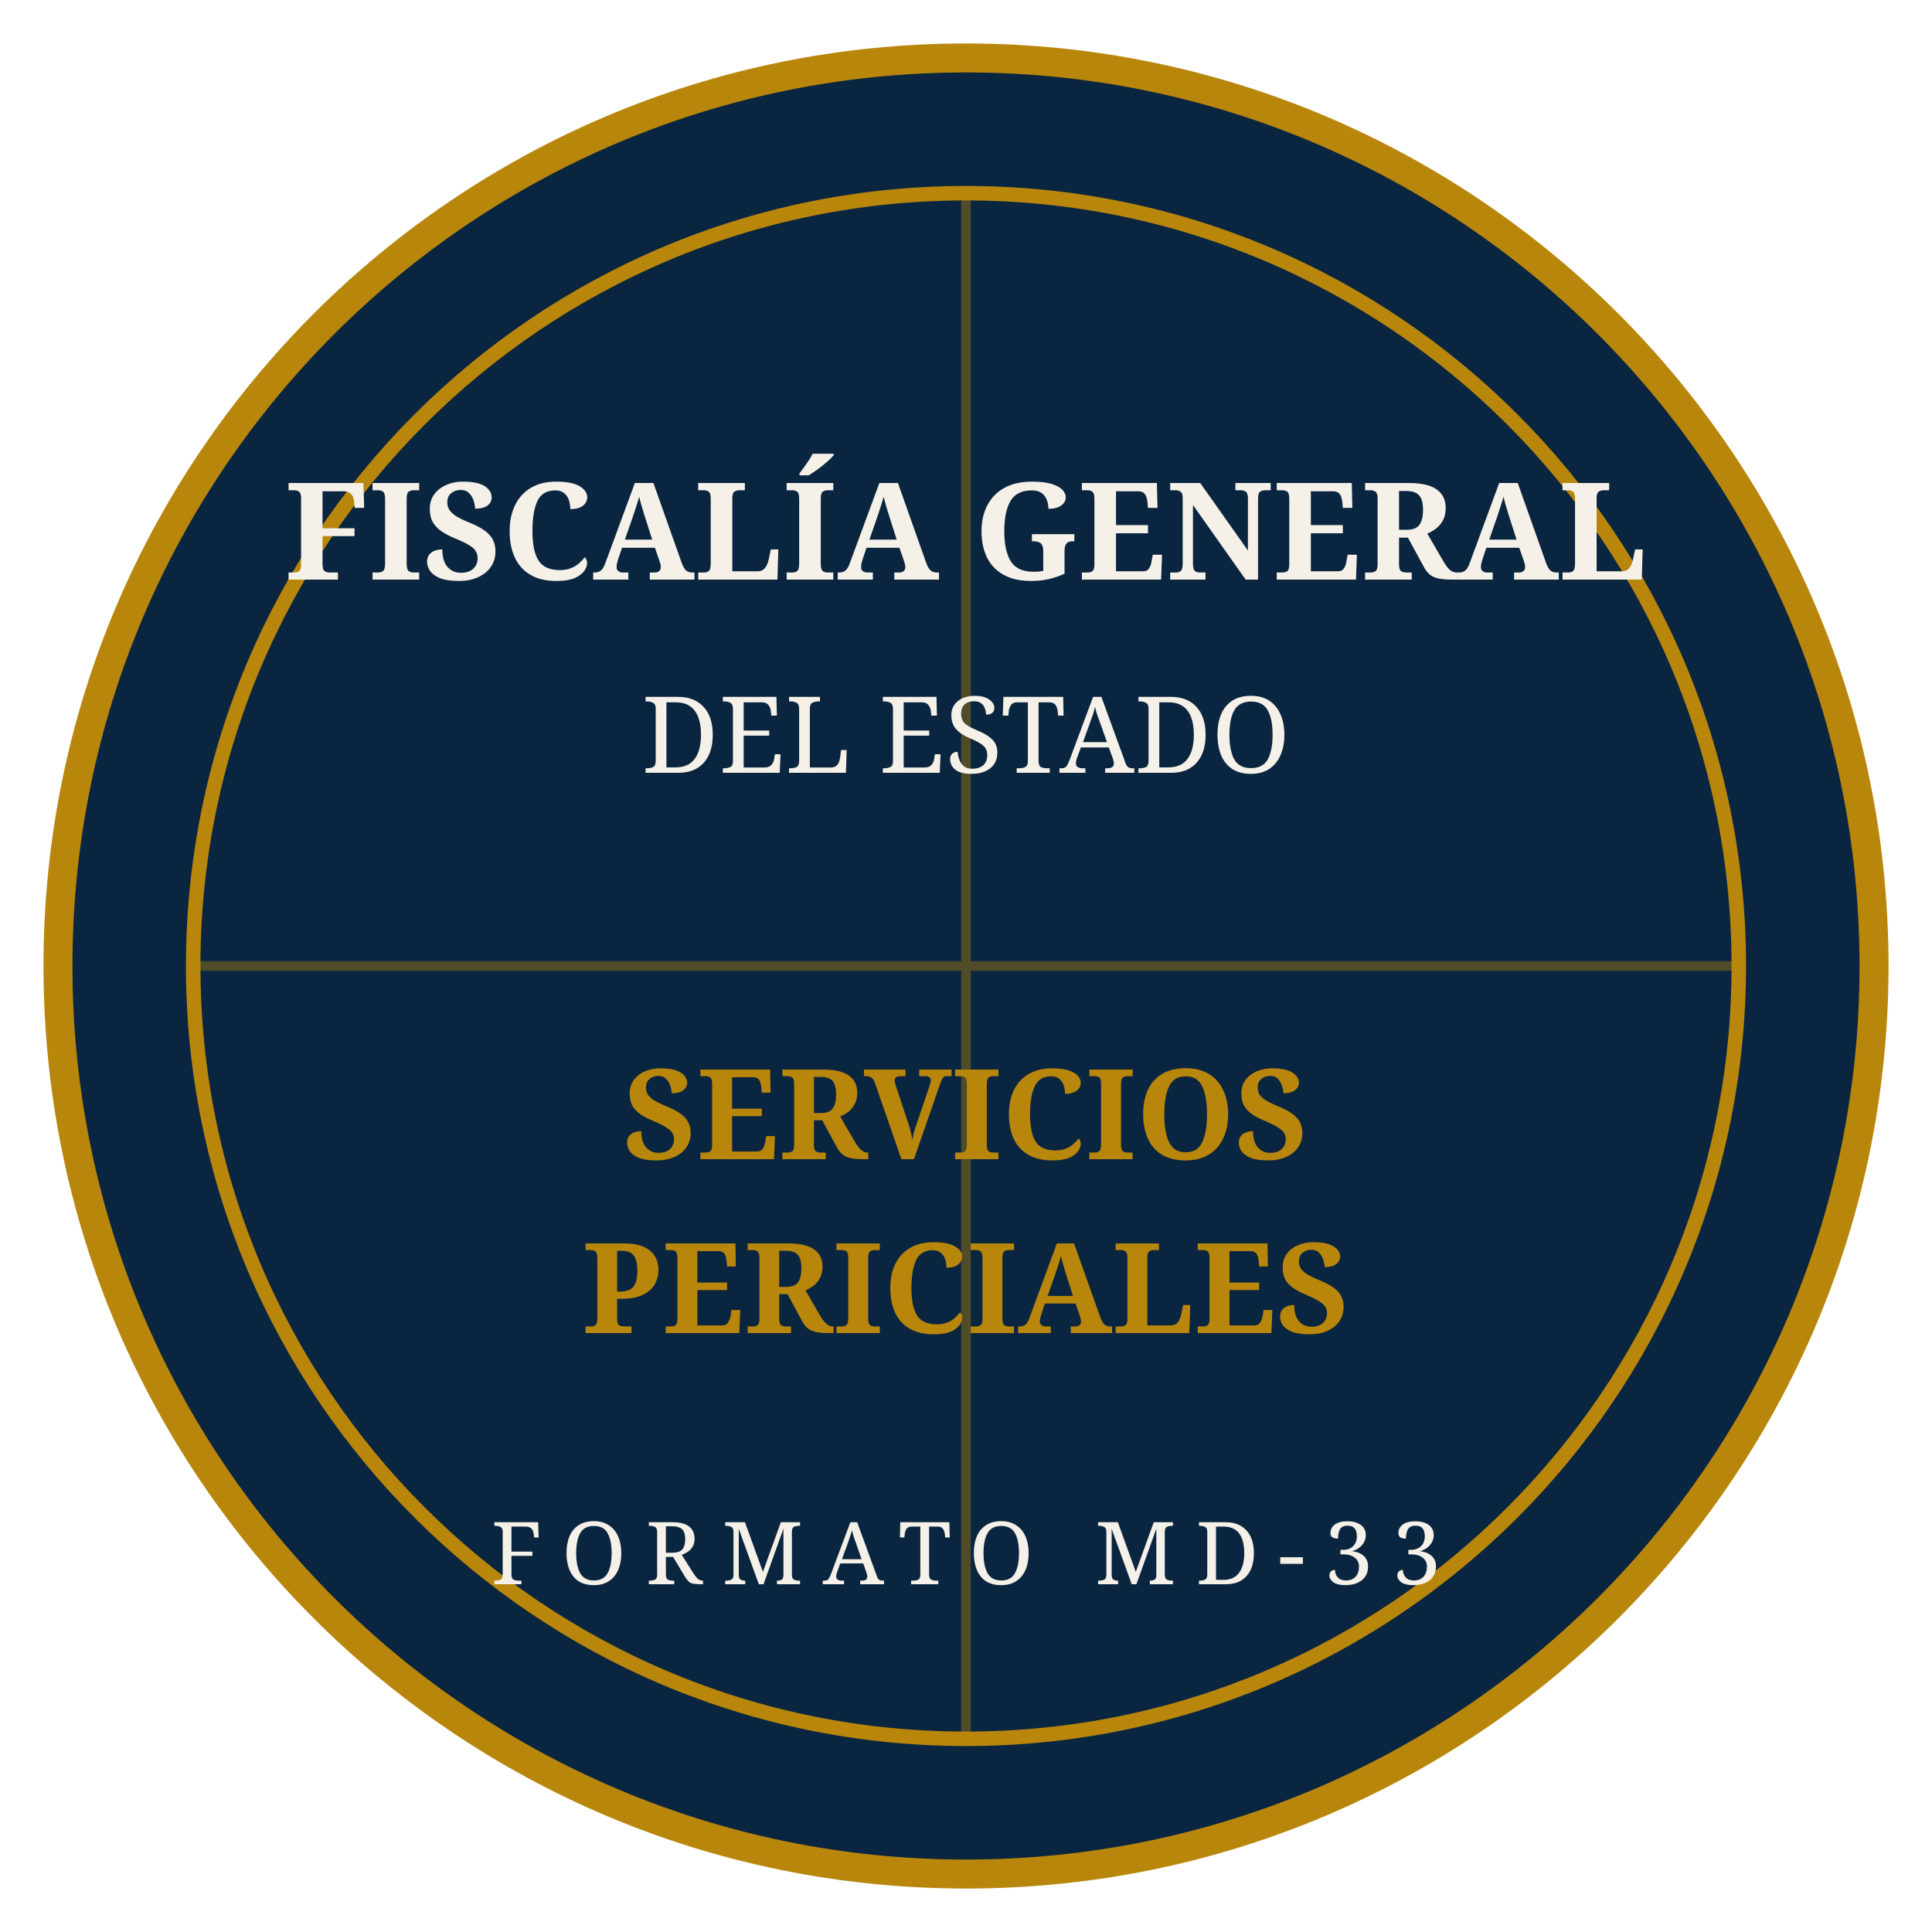
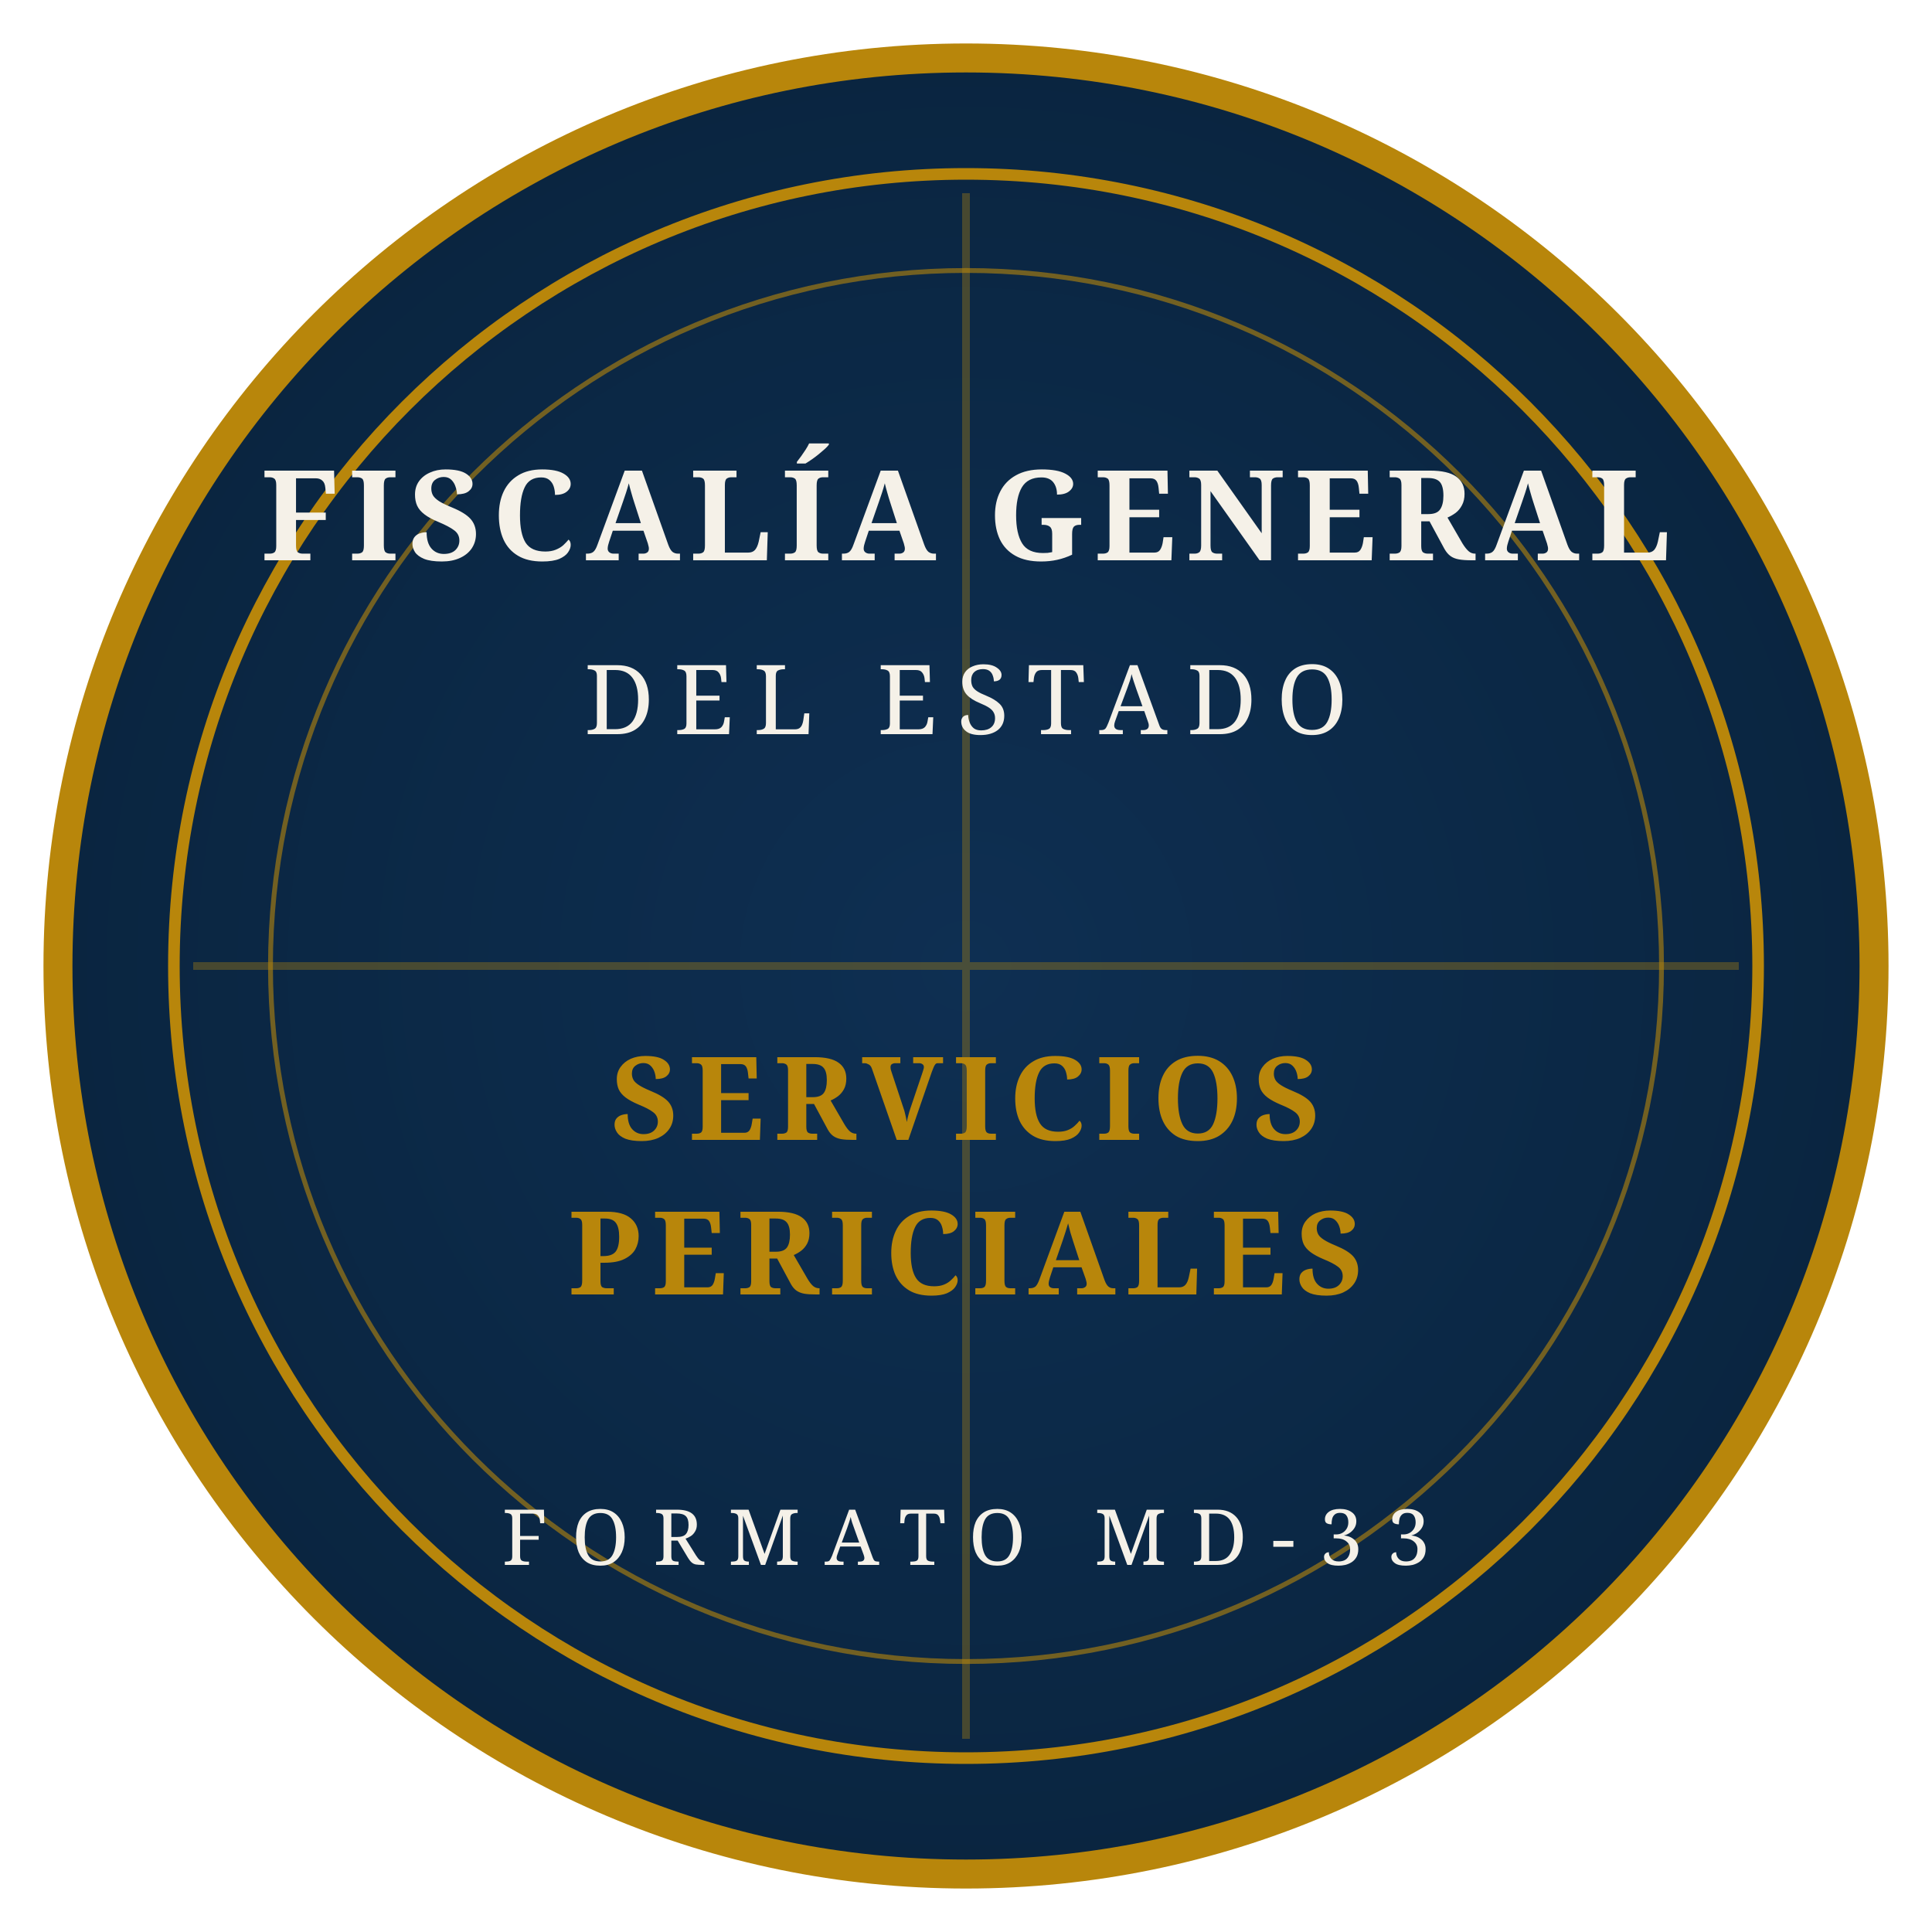
<svg xmlns="http://www.w3.org/2000/svg" viewBox="0 0 200 200">
-   <circle cx="100" cy="100" r="94" fill="#0a2540" stroke="#b8860b" stroke-width="3" />
-   <circle cx="100" cy="100" r="80" fill="none" stroke="#b8860b" stroke-width="1.5" />
-   <path d="M100 20 L100 180 M20 100 L180 100" stroke="#b8860b" stroke-width="1" opacity=".4" />
-   <text x="100" y="60" text-anchor="middle" fill="#f5f1e8" font-family="Georgia,serif" font-size="14" font-weight="700">FISCALÍA GENERAL</text>
-   <text x="100" y="80" text-anchor="middle" fill="#f5f1e8" font-family="Georgia,serif" font-size="11">DEL ESTADO</text>
-   <text x="100" y="120" text-anchor="middle" fill="#b8860b" font-family="Georgia,serif" font-size="13" font-weight="700">SERVICIOS</text>
-   <text x="100" y="138" text-anchor="middle" fill="#b8860b" font-family="Georgia,serif" font-size="13" font-weight="700">PERICIALES</text>
-   <text x="100" y="164" text-anchor="middle" fill="#f5f1e8" font-family="Georgia,serif" font-size="9" letter-spacing="2">FORMATO MD-33</text>
+   <defs>
+     <radialGradient id="g" cx="50%" cy="50%">
+       <stop offset="0%" stop-color="#0e2f52" />
+       <stop offset="100%" stop-color="#0a2540" />
+     </radialGradient>
+   </defs>
+   <circle cx="100" cy="100" r="94" fill="url(#g)" stroke="#b8860b" stroke-width="3" />
+   <circle cx="100" cy="100" r="82" fill="none" stroke="#b8860b" stroke-width="1.2" />
+   <circle cx="100" cy="100" r="72" fill="none" stroke="#b8860b" stroke-width="0.5" opacity=".6" />
+   <path d="M100 20 L100 180 M20 100 L180 100" stroke="#b8860b" stroke-width="0.8" opacity=".35" />
+   <text x="100" y="58" text-anchor="middle" fill="#f5f1e8" font-family="Georgia,serif" font-size="13" font-weight="700" letter-spacing="1">FISCALÍA GENERAL</text>
+   <text x="100" y="76" text-anchor="middle" fill="#f5f1e8" font-family="Georgia,serif" font-size="10" letter-spacing="2">DEL ESTADO</text>
+   <text x="100" y="118" text-anchor="middle" fill="#b8860b" font-family="Georgia,serif" font-size="12" font-weight="700" letter-spacing="1">SERVICIOS</text>
+   <text x="100" y="134" text-anchor="middle" fill="#b8860b" font-family="Georgia,serif" font-size="12" font-weight="700" letter-spacing="1">PERICIALES</text>
+   <text x="100" y="162" text-anchor="middle" fill="#f5f1e8" font-family="Georgia,serif" font-size="8" letter-spacing="2.5">FORMATO MD-33</text>
</svg>
